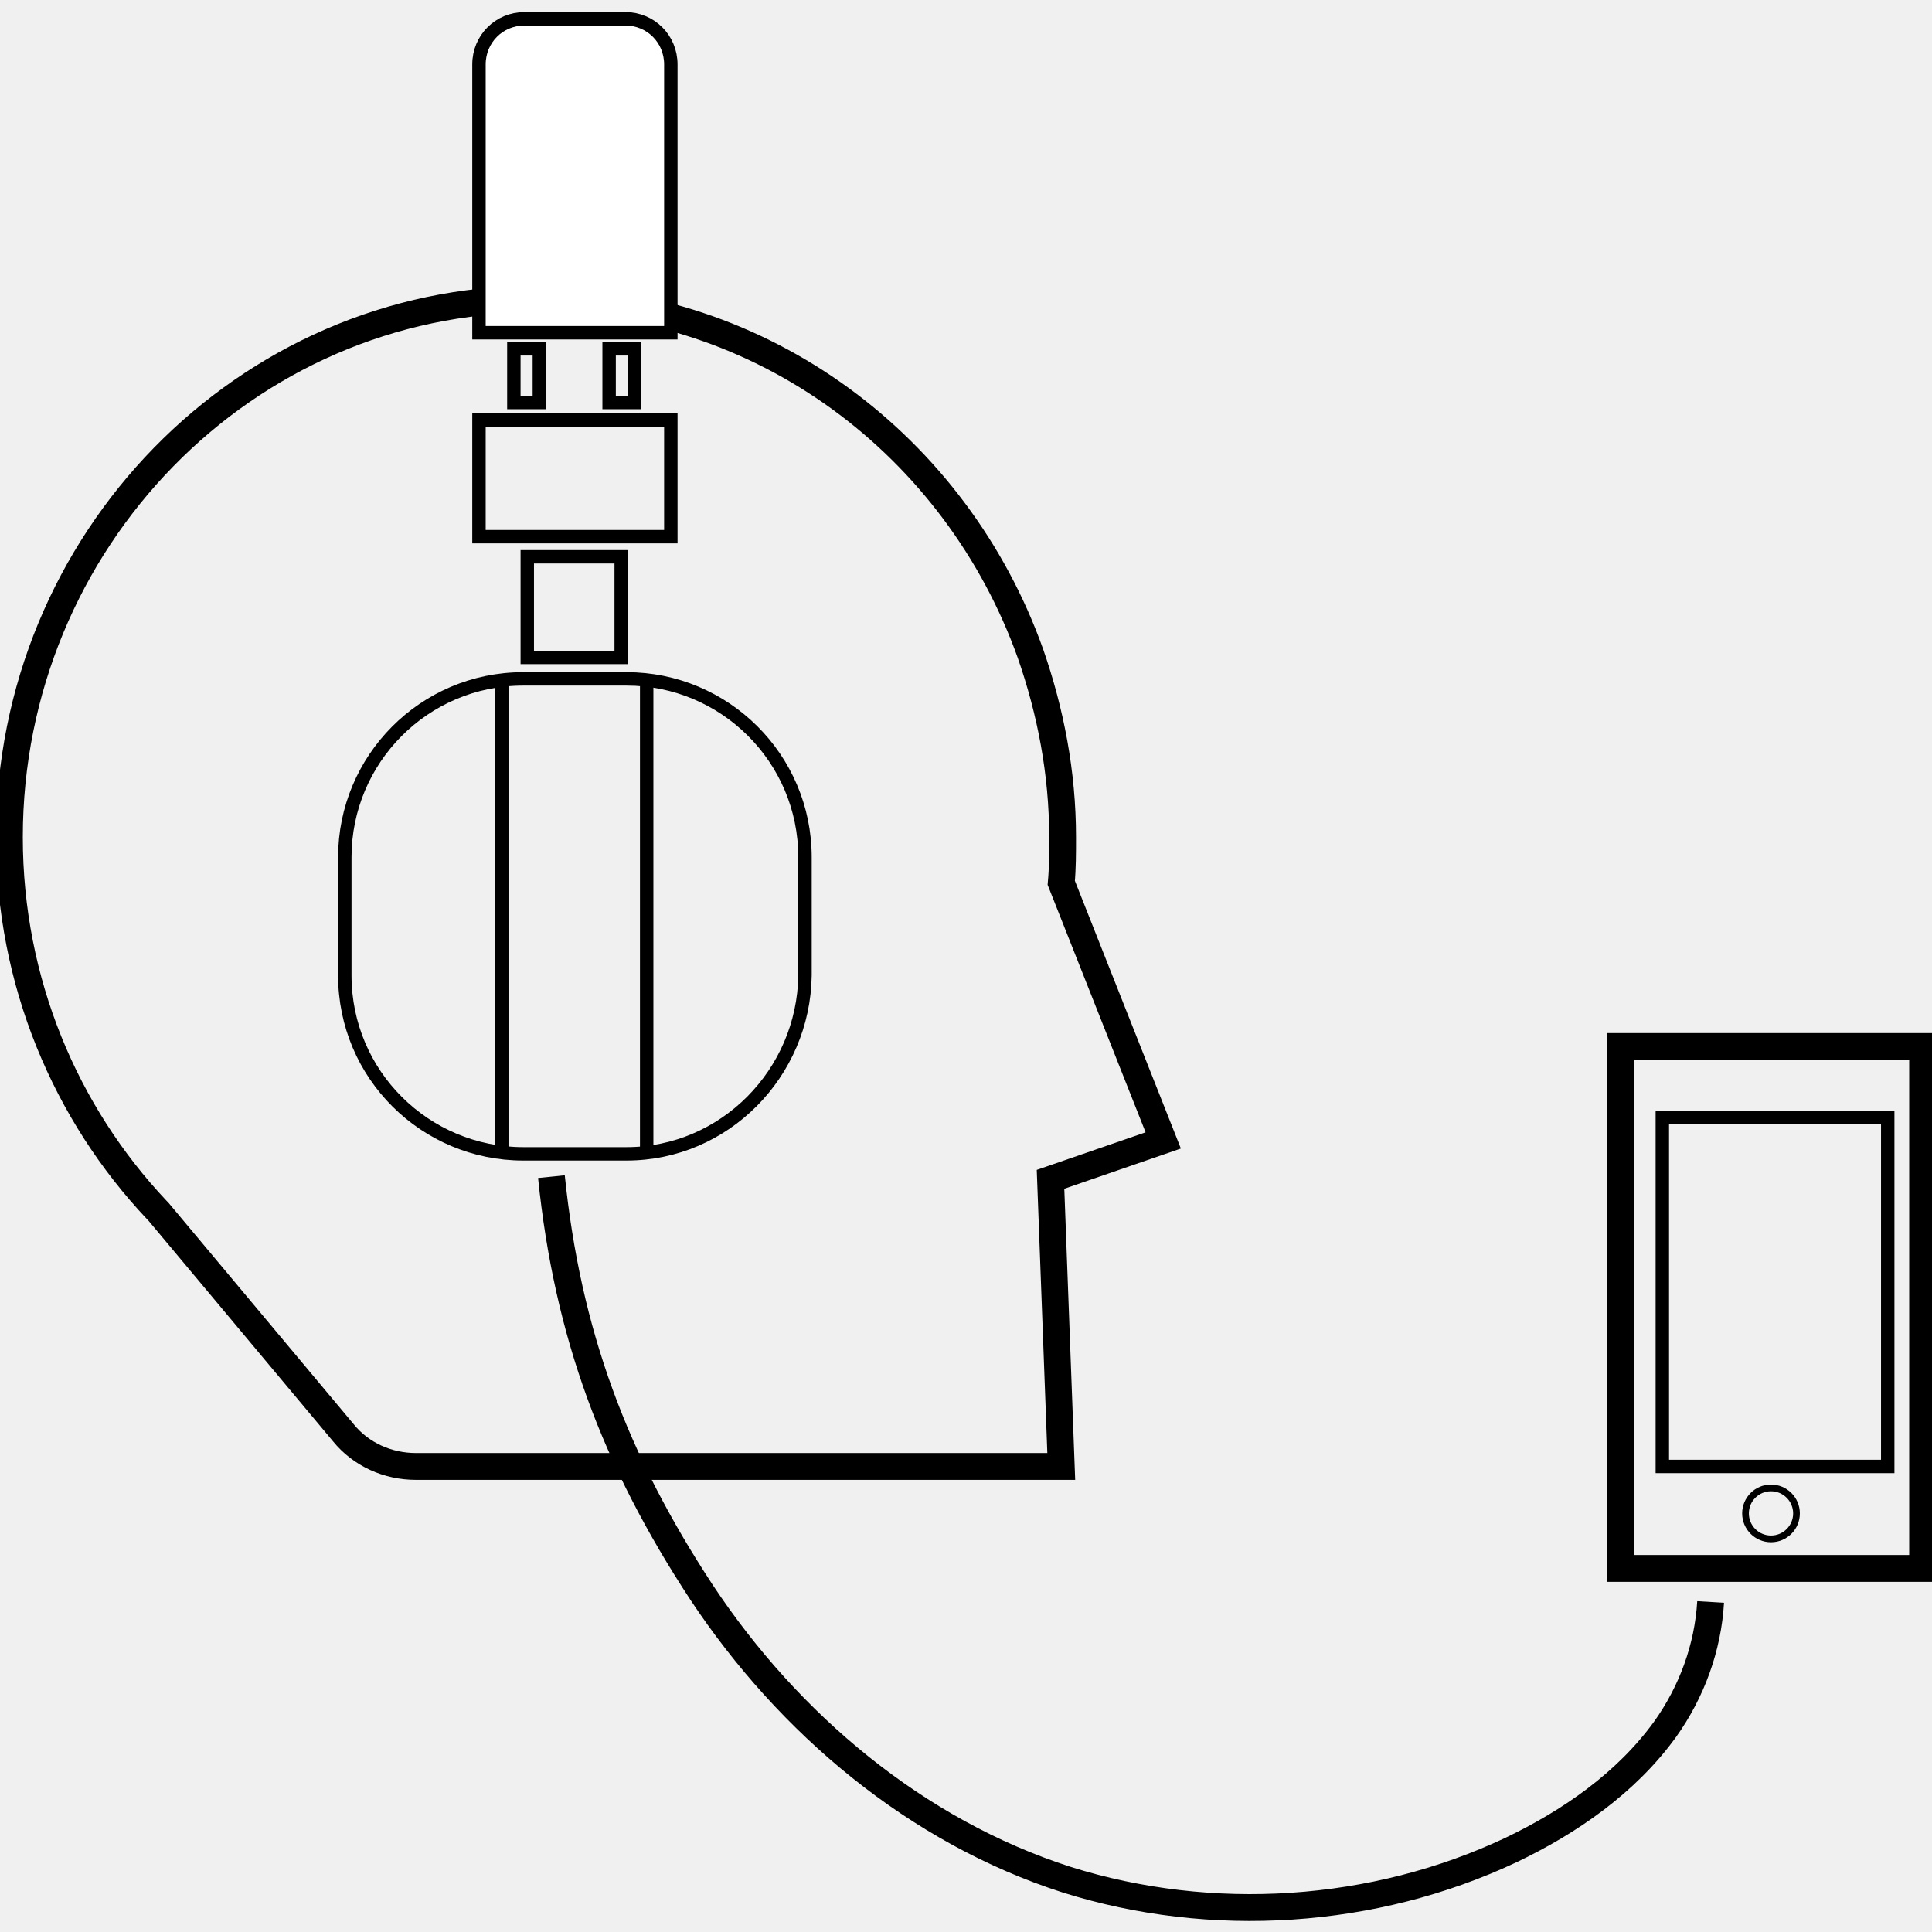
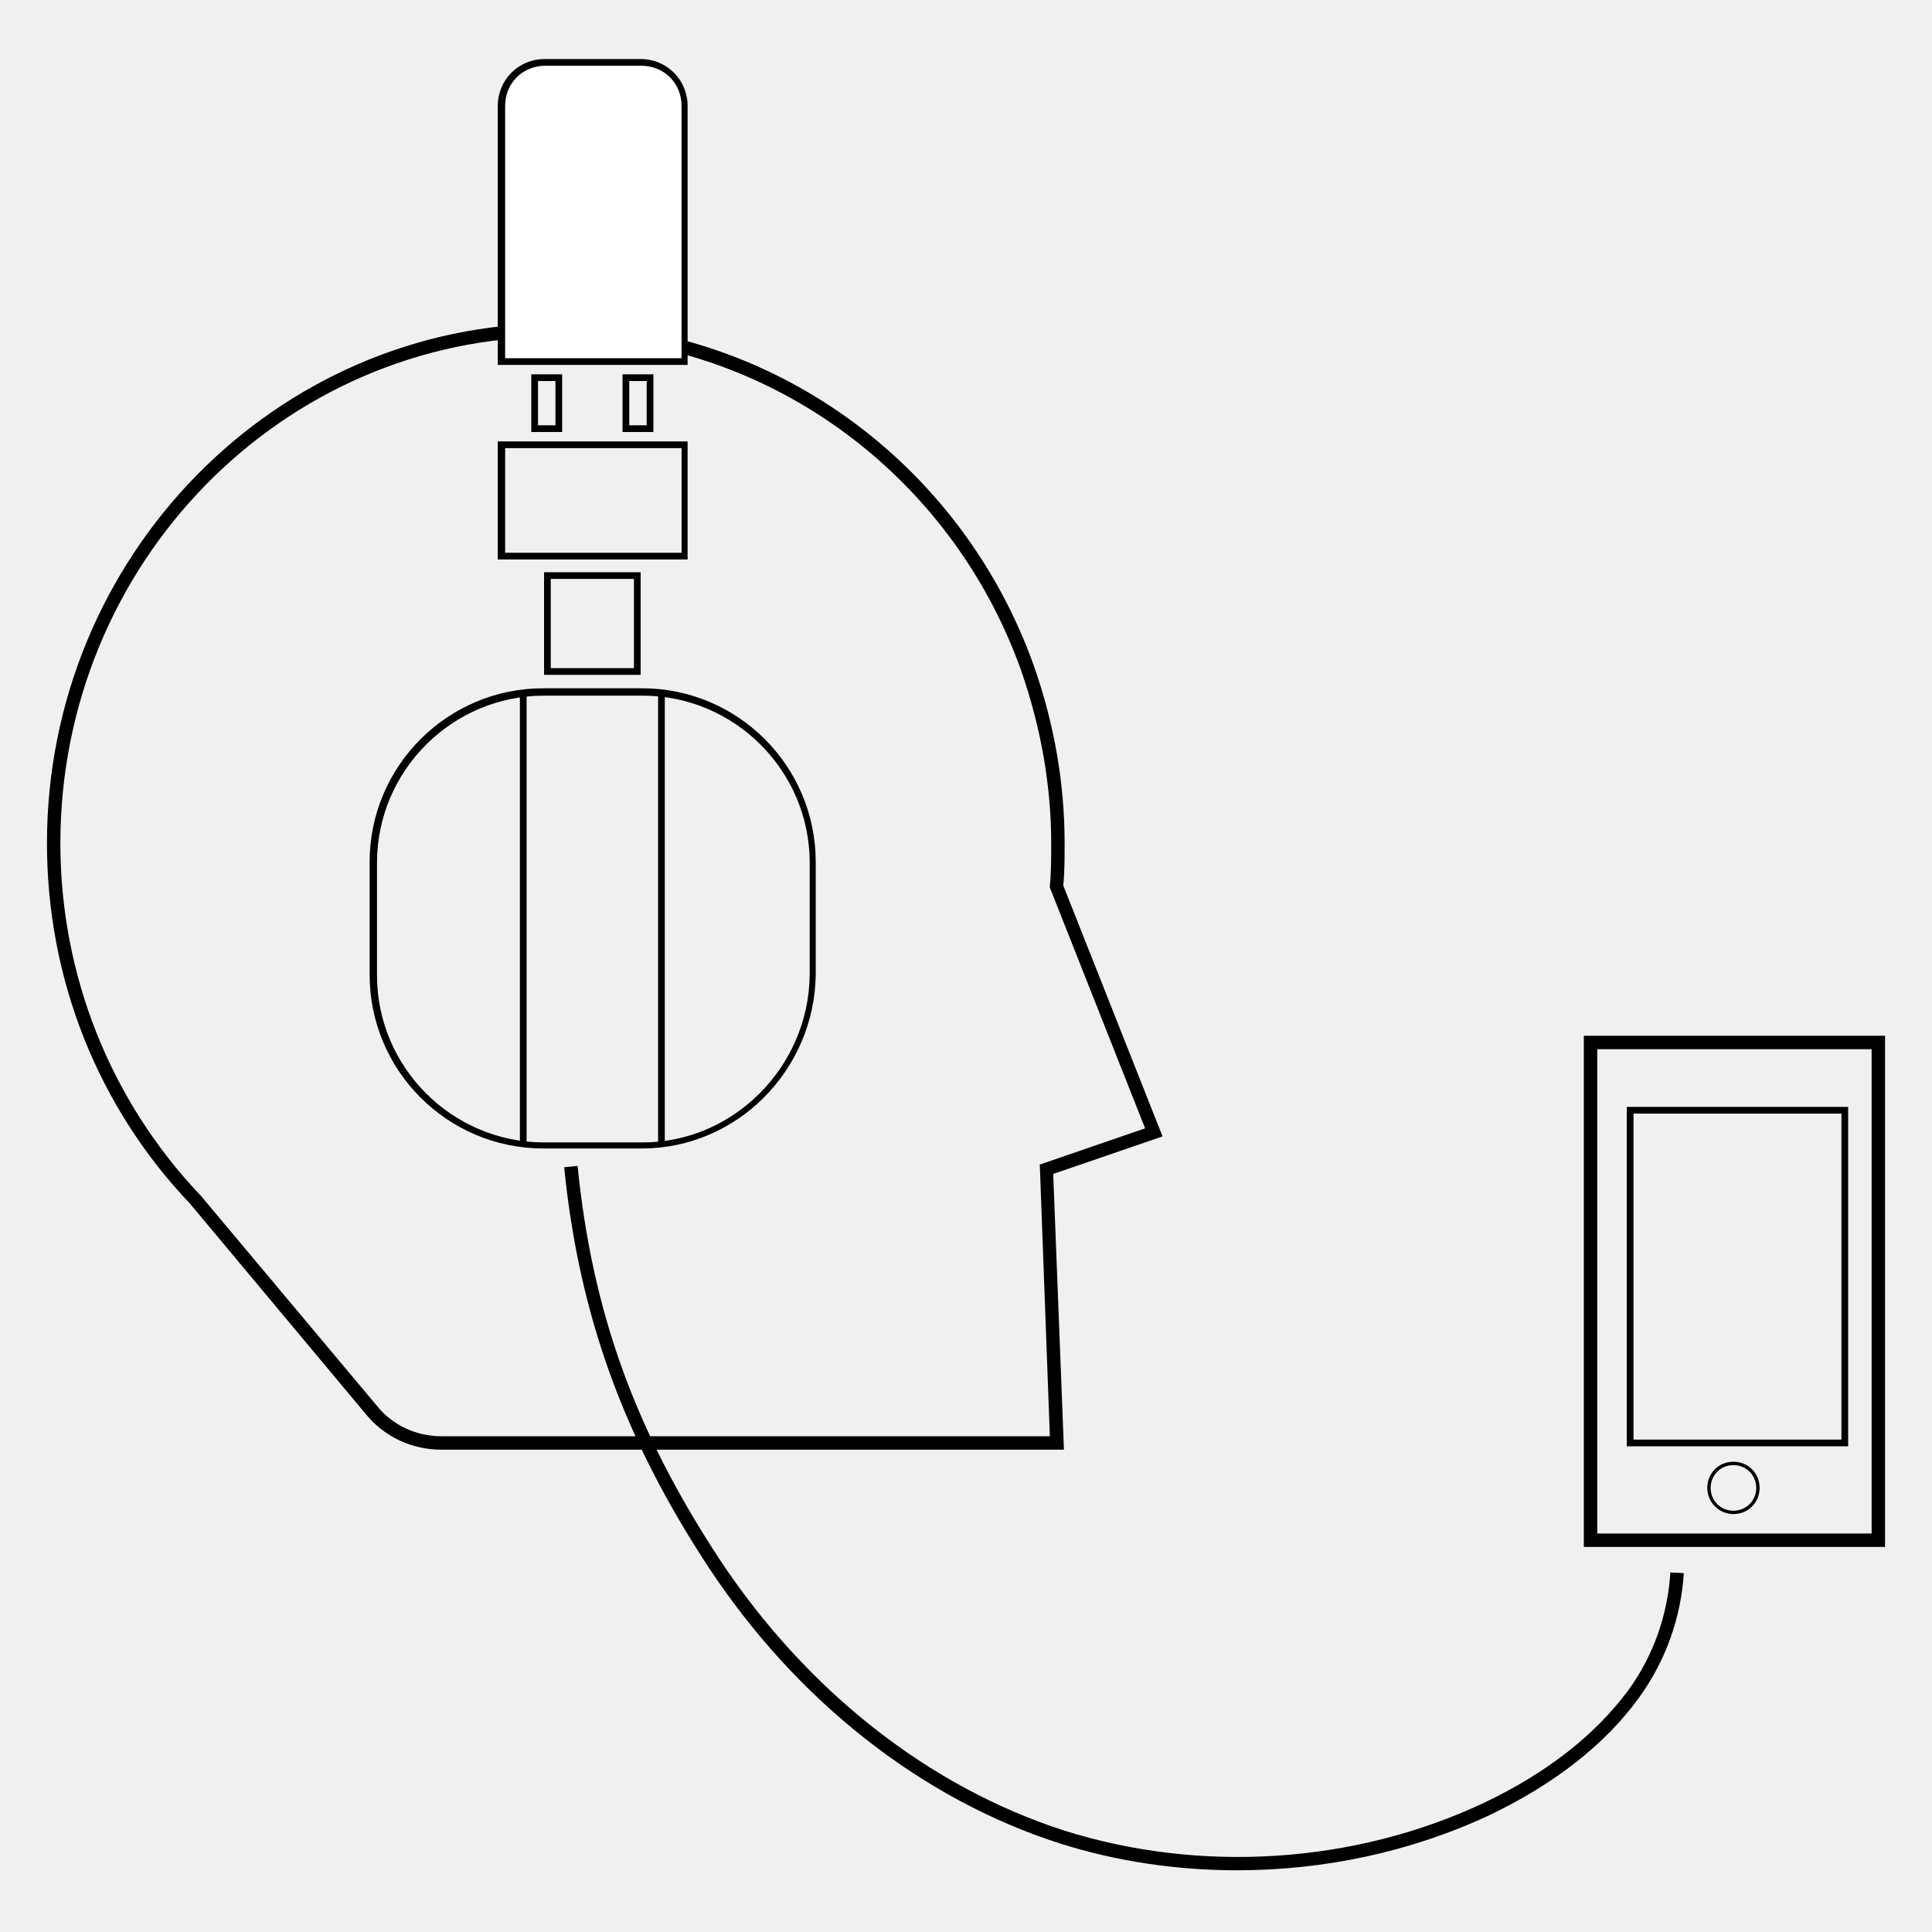
- <svg xmlns="http://www.w3.org/2000/svg" version="1.1" id="Layer_1" x="0px" y="0px" viewBox="0 0 144 144" enable-background="new 0 0 144 144" xml:space="preserve">
-   <path fill="none" stroke="#000000" stroke-miterlimit="10" d="M46.7,86H39c-7.3,0-13.3-5.9-13.3-13.3v-8.8c0-7.3,5.9-13.3,13.3-13.3  h7.7c7.3,0,13.3,5.9,13.3,13.3v8.8C59.9,80,54,86,46.7,86z" />
-   <rect x="39.3" y="41.5" fill="none" stroke="#000000" stroke-miterlimit="10" width="7" height="7.5" />
-   <rect x="35.7" y="31.3" fill="none" stroke="#000000" stroke-miterlimit="10" width="14.3" height="8.7" />
-   <rect x="38.3" y="26" fill="none" stroke="#000000" stroke-miterlimit="10" width="1.9" height="4" />
-   <rect x="45.4" y="26" fill="none" stroke="#000000" stroke-miterlimit="10" width="1.9" height="4" />
-   <line fill="none" stroke="#000000" stroke-miterlimit="10" x1="37.4" y1="50.7" x2="37.4" y2="86" />
-   <line fill="none" stroke="#000000" stroke-miterlimit="10" x1="48.2" y1="50.7" x2="48.2" y2="86" />
-   <path fill="none" stroke="#000000" stroke-width="2" stroke-miterlimit="10" d="M78.3,87.9l0.8,21.4H31c-2.1,0-4.1-0.9-5.4-2.5  L11.8,90.3l-0.1-0.1C4.9,83,0.7,73.2,0.7,62.4c0-22.1,17.6-40.1,39.2-40.1c17,0,31.4,11,36.9,26.4c1.5,4.3,2.4,8.9,2.4,13.7  c0,1.2,0,2.3-0.1,3.4L86.7,85L78.3,87.9z" />
-   <path fill="#FFFFFF" stroke="#000000" stroke-miterlimit="10" d="M46.6,1.4h-7.5c-1.9,0-3.4,1.5-3.4,3.4v20H50v-20  C50,2.9,48.5,1.4,46.6,1.4z" />
-   <path fill="none" stroke="#000000" stroke-width="2" stroke-miterlimit="10" d="M41.1,87.7c1.2,11.7,4.7,21.1,11.2,31  c6.5,9.8,16,17.8,27.2,21.4c10.8,3.4,22.9,2.6,33.1-2.2c4.4-2.1,8.6-5,11.5-9c2-2.8,3.2-6.1,3.4-9.5" />
-   <rect x="120.8" y="78" fill="none" stroke="#000000" stroke-width="2" stroke-miterlimit="10" width="22.5" height="38.9" />
-   <rect x="123.9" y="83.3" fill="none" stroke="#000000" stroke-miterlimit="10" width="16.8" height="26" />
-   <circle fill="none" stroke="#000000" stroke-width="0.5" stroke-miterlimit="10" cx="132" cy="112.8" r="1.9" />
+ <svg xmlns="http://www.w3.org/2000/svg" version="1.1" id="Layer_1" x="0px" y="0px" viewBox="72 0 288 288" enable-background="new 72 0 288 288" xml:space="preserve">
+   <g>
+     <path d="M167.7,171.2h-14.7c-14.3,0-25.9-11.6-25.9-25.9v-16.8c0-14.3,11.6-25.9,25.9-25.9h14.7c14.3,0,25.9,11.6,25.9,25.9v16.8   C193.4,159.6,181.8,171.2,167.7,171.2z M153.1,103.7c-13.7,0-24.9,11.2-24.9,24.9v16.8c0,13.7,11.2,24.9,24.9,24.9h14.7   c13.5,0,24.7-11.2,24.9-24.9v-16.8c0-13.7-11.2-24.9-24.9-24.9H153.1z" />
+   </g>
+   <g>
+     <path d="M167.5,100.6h-14.4V85.3h14.4V100.6z M154.1,99.6h12.4V86.3h-12.4V99.6z" />
+   </g>
+   <g>
+     <path d="M174.5,83.4h-28.3V65.8h28.3V83.4z M147.3,82.4h26.3V66.8h-26.3V82.4z" />
+   </g>
+   <g>
+     <path d="M155.8,64.4h-4.6v-8.6h4.6V64.4z M152.2,63.4h2.6v-6.6h-2.6V63.4z" />
+   </g>
+   <g>
+     <path d="M169.4,64.4h-4.6v-8.6h4.6V64.4z M165.8,63.4h2.6v-6.6h-2.6V63.4z" />
+   </g>
+   <g>
+     <rect x="149.5" y="103.4" width="1" height="67.3" />
+   </g>
+   <g>
+     <rect x="170.1" y="103.4" width="1" height="67.3" />
+   </g>
+   <g>
+     <path d="M230.6,216.1h-92.8c-4.4,0-8.4-1.9-11.1-5.1l-26.4-31.6C86.5,164.9,79,145.8,79,125.7c0-42.7,34-77.5,75.8-77.5   c31.8,0,60.4,20.5,71.3,51c3.1,8.8,4.6,17.7,4.6,26.5c0,2.2,0,4.3-0.2,6.3l14.8,37.4L229,175L230.6,216.1z M154.8,50.2   C114.1,50.2,81,84,81,125.7c0,19.6,7.4,38.2,20.7,52.3l0.2,0.2l26.4,31.5c2.3,2.8,5.8,4.4,9.5,4.4h90.7l-1.5-40.5l15.7-5.4   l-14.2-35.9l0-0.2c0.2-2.1,0.2-4.2,0.2-6.4c0-8.5-1.5-17.2-4.5-25.8C213.6,70.2,185.7,50.2,154.8,50.2z" />
+   </g>
+   <g>
+     <path fill="#FFFFFF" d="M167.6,9.3h-14.3c-3.6,0-6.5,2.9-6.5,6.5v38.1H174V15.8C174,12.2,171.2,9.3,167.6,9.3z" />
+     <path d="M174.5,54.4h-28.3V15.8c0-3.9,3.1-7,7-7h14.3c3.9,0,7,3.1,7,7V54.4z M147.3,53.4h26.3V15.8c0-3.4-2.6-6-6-6h-14.3   c-3.4,0-6,2.6-6,6V53.4z" />
+   </g>
+   <g>
+     <path d="M256.4,278.8c-8.9,0-17.9-1.3-26.4-4c-20.6-6.6-39.2-21.2-52.4-41.2C165,214.4,158.3,196,156.1,174l2-0.2   c2.2,21.9,8.6,39.5,21.2,58.7c13,19.6,31.2,33.9,51.4,40.4c20.4,6.4,43.2,4.9,62.4-4.1c9.5-4.5,16.7-10.2,21.6-16.8   c3.8-5.2,5.9-11.3,6.3-17.6l2,0.1c-0.4,6.6-2.7,13.1-6.7,18.6c-5,6.9-12.5,12.8-22.3,17.5C282.2,276.1,269.3,278.8,256.4,278.8z" />
+   </g>
+   <g>
+     <path d="M353,230.6h-44.9v-76.2H353V230.6z M310.1,228.6H351v-72.2h-40.9V228.6z" />
+   </g>
+   <g>
+     <path d="M347.5,215.6h-33V165h33V215.6z M315.5,214.6h31V166h-31V214.6z" />
+   </g>
+   <g>
+     <path d="M330.4,225.7c-2.1,0-3.9-1.7-3.9-3.9s1.7-3.9,3.9-3.9s3.9,1.7,3.9,3.9S332.6,225.7,330.4,225.7z M330.4,218.4   c-1.9,0-3.4,1.5-3.4,3.4s1.5,3.4,3.4,3.4s3.4-1.5,3.4-3.4S332.3,218.4,330.4,218.4z" />
+   </g>
</svg>
